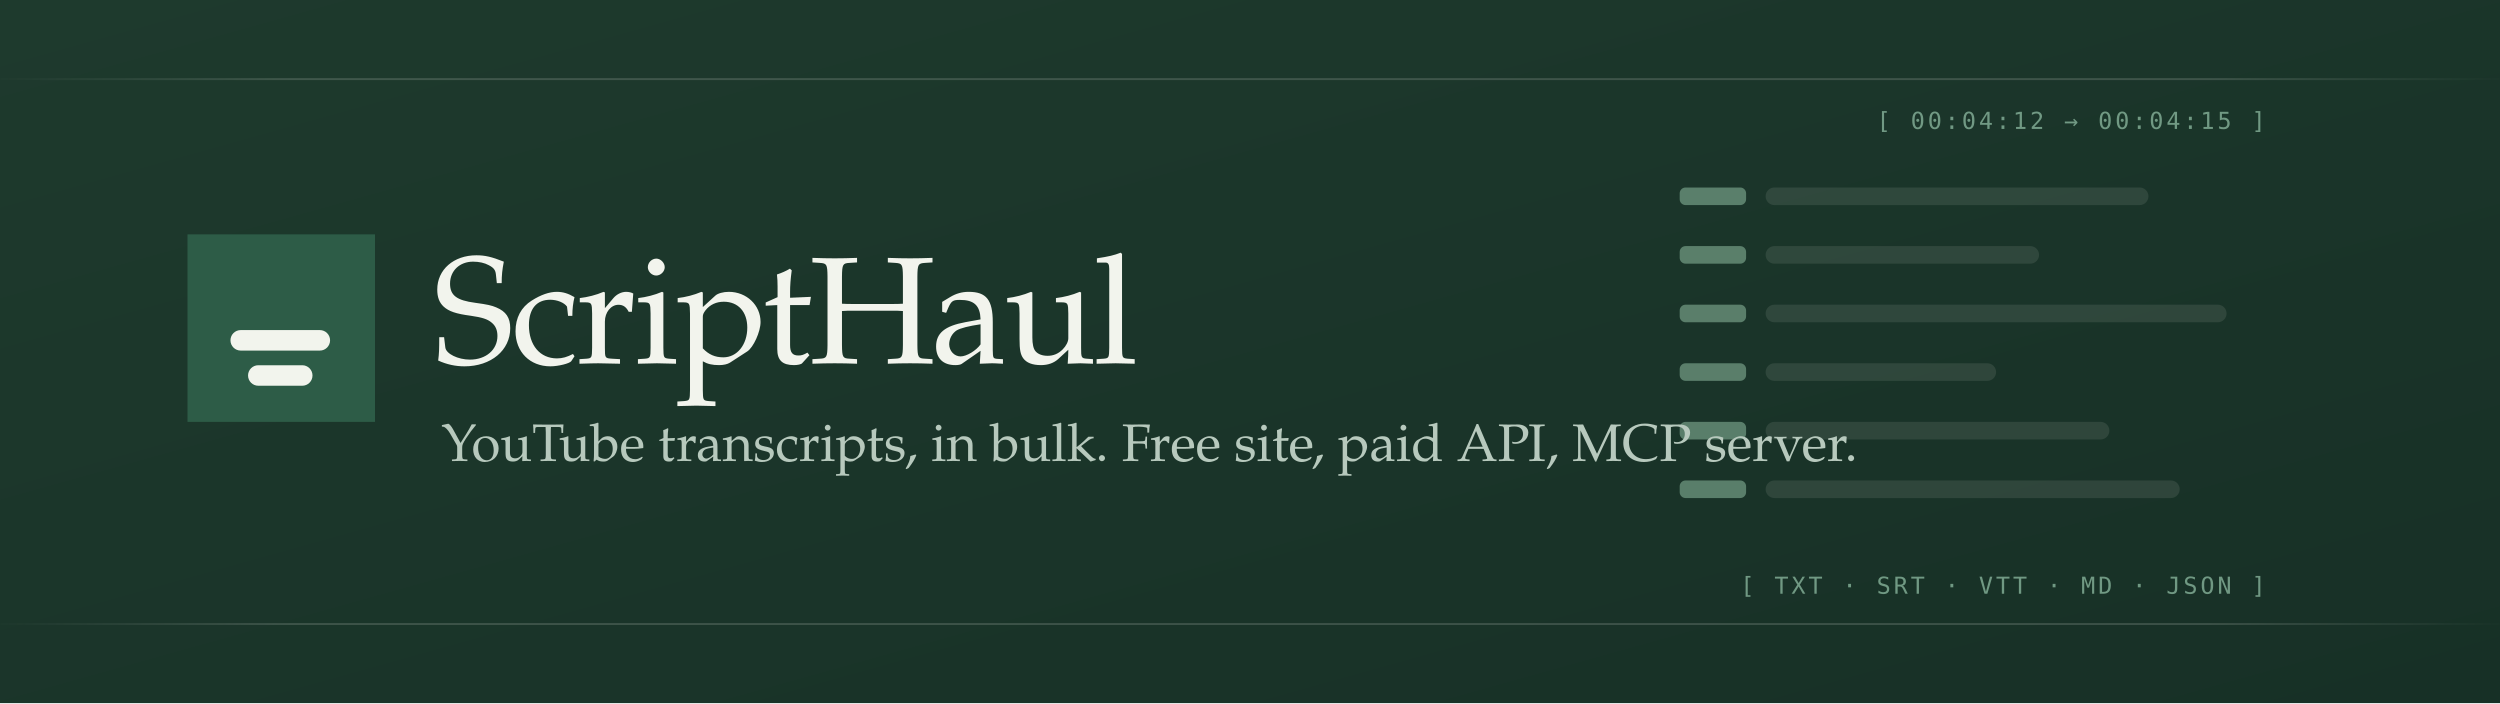
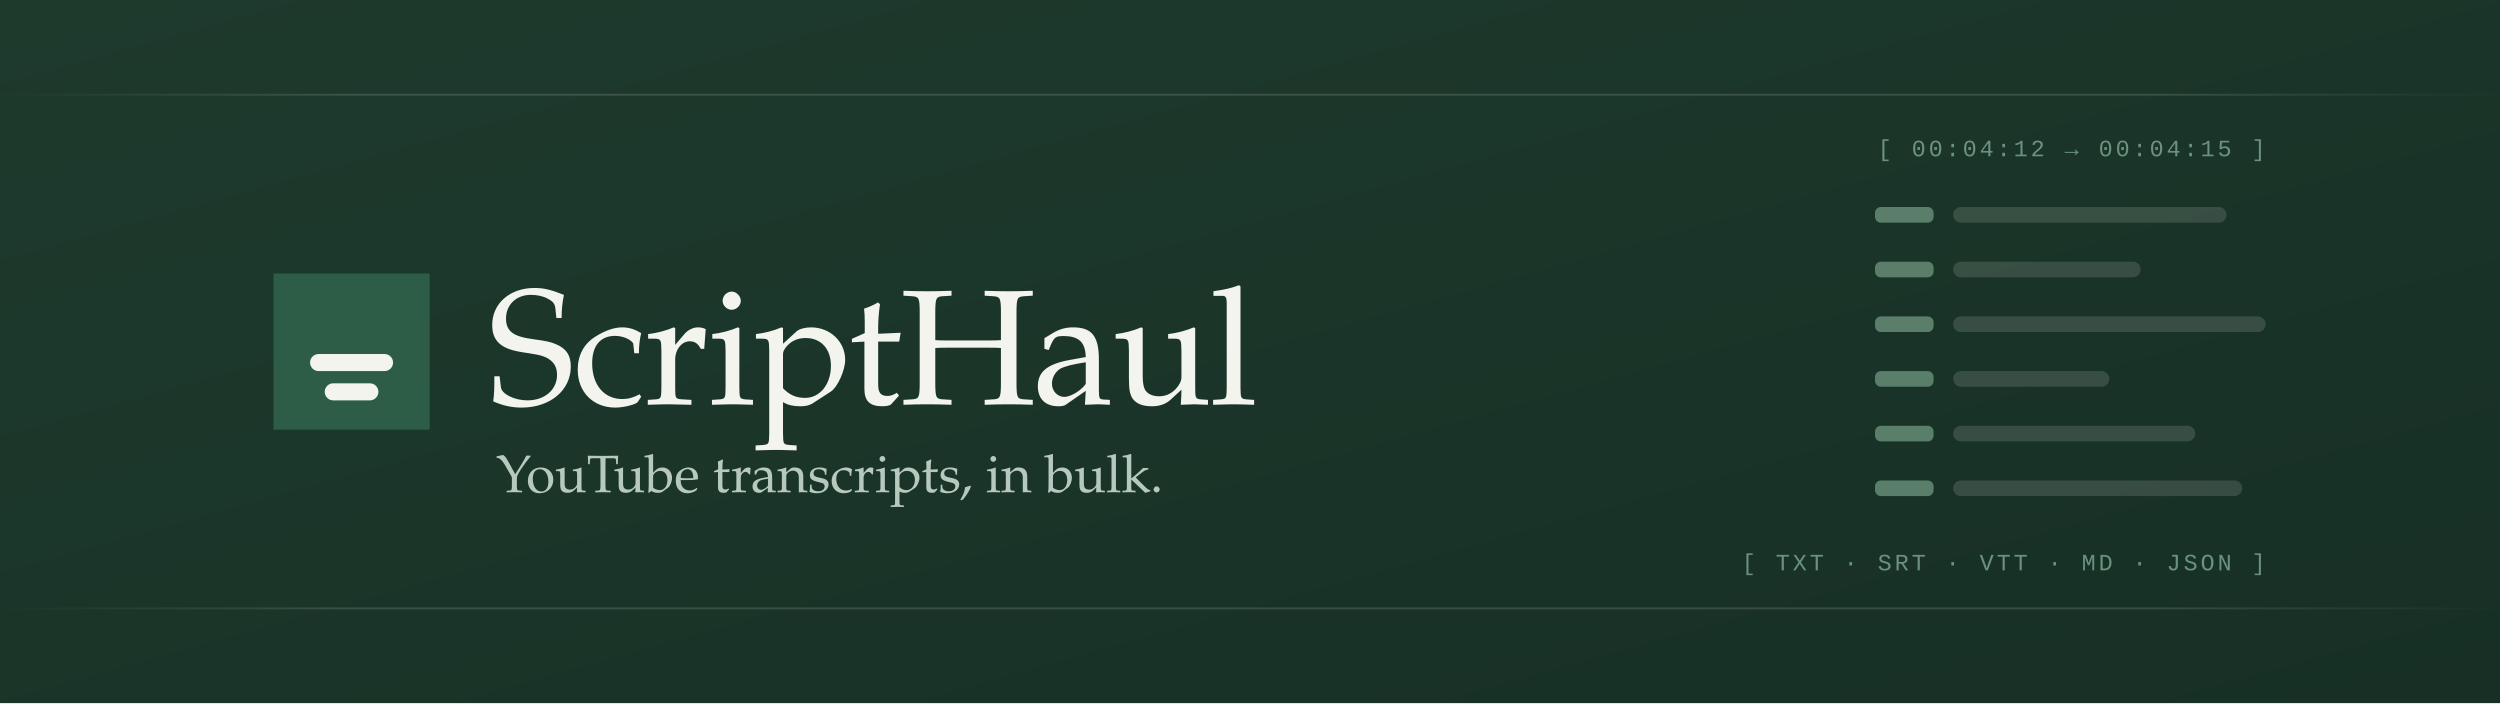
<svg xmlns="http://www.w3.org/2000/svg" viewBox="0 0 1280 360" width="1280" height="360" role="img" aria-label="ScriptHaul: YouTube transcripts, in bulk.">
  <defs>
    <linearGradient id="bg" x1="0" y1="0" x2="1" y2="1">
      <stop offset="0" stop-color="#1e3a2d" />
-       <stop offset="1" stop-color="#173026" />
+       <stop offset="1" stop-color="#172f25" />
    </linearGradient>
    <linearGradient id="rule" x1="0" y1="0" x2="1" y2="0">
      <stop offset="0" stop-color="#f2f4ed" stop-opacity="0" />
-       <stop offset="0.12" stop-color="#f2f4ed" stop-opacity="0.16" />
-       <stop offset="0.88" stop-color="#f2f4ed" stop-opacity="0.16" />
+       <stop offset="0.14" stop-color="#f2f4ed" stop-opacity="0.14" />
+       <stop offset="0.86" stop-color="#f2f4ed" stop-opacity="0.14" />
      <stop offset="1" stop-color="#f2f4ed" stop-opacity="0" />
    </linearGradient>
  </defs>
  <rect width="1280" height="360" fill="url(#bg)" />
-   <rect x="0" y="40" width="1280" height="1" fill="url(#rule)" />
-   <rect x="0" y="319" width="1280" height="1" fill="url(#rule)" />
-   <g fill="#f2f4ed" fill-opacity="0.10">
-     <rect x="860" y="96" width="34" height="9" rx="3" fill="#8ebba1" fill-opacity="0.55" />
-     <rect x="904" y="96" width="196" height="9" rx="4.5" />
-     <rect x="860" y="126" width="34" height="9" rx="3" fill="#8ebba1" fill-opacity="0.55" />
-     <rect x="904" y="126" width="140" height="9" rx="4.5" />
-     <rect x="860" y="156" width="34" height="9" rx="3" fill="#8ebba1" fill-opacity="0.55" />
-     <rect x="904" y="156" width="236" height="9" rx="4.5" />
-     <rect x="860" y="186" width="34" height="9" rx="3" fill="#8ebba1" fill-opacity="0.55" />
-     <rect x="904" y="186" width="118" height="9" rx="4.5" />
-     <rect x="860" y="216" width="34" height="9" rx="3" fill="#8ebba1" fill-opacity="0.55" />
-     <rect x="904" y="216" width="176" height="9" rx="4.5" />
-     <rect x="860" y="246" width="34" height="9" rx="3" fill="#8ebba1" fill-opacity="0.55" />
-     <rect x="904" y="246" width="212" height="9" rx="4.5" />
+   <rect x="0" y="48" width="1280" height="1" fill="url(#rule)" />
+   <rect x="0" y="311" width="1280" height="1" fill="url(#rule)" />
+   <rect x="140" y="140" width="80" height="80" fill="#2d5c47" />
+   <rect x="158.75" y="181.25" width="42.5" height="8.75" rx="4.375" fill="#f2f4ed" />
+   <rect x="166.25" y="196.25" width="27.5" height="8.75" rx="4.375" fill="#f2f4ed" />
+   <text x="250" y="207" fill="#f2f4ed" font-family="Georgia, 'Iowan Old Style', 'Palatino Linotype', 'Book Antiqua', serif" font-size="84" letter-spacing="-1">ScriptHaul</text>
+   <text x="254" y="252" fill="#b7c9bd" font-family="Georgia, 'Iowan Old Style', 'Palatino Linotype', 'Book Antiqua', serif" font-size="27">YouTube transcripts, in bulk.</text>
+   <g>
+     <rect x="960" y="106" width="30" height="8" rx="3" fill="#8ebba1" fill-opacity="0.55" />
+     <rect x="1000" y="106" width="140" height="8" rx="4" fill="#f2f4ed" fill-opacity="0.14" />
+     <rect x="960" y="134" width="30" height="8" rx="3" fill="#8ebba1" fill-opacity="0.55" />
+     <rect x="1000" y="134" width="96" height="8" rx="4" fill="#f2f4ed" fill-opacity="0.14" />
+     <rect x="960" y="162" width="30" height="8" rx="3" fill="#8ebba1" fill-opacity="0.55" />
+     <rect x="1000" y="162" width="160" height="8" rx="4" fill="#f2f4ed" fill-opacity="0.14" />
+     <rect x="960" y="190" width="30" height="8" rx="3" fill="#8ebba1" fill-opacity="0.55" />
+     <rect x="1000" y="190" width="80" height="8" rx="4" fill="#f2f4ed" fill-opacity="0.14" />
+     <rect x="960" y="218" width="30" height="8" rx="3" fill="#8ebba1" fill-opacity="0.55" />
+     <rect x="1000" y="218" width="124" height="8" rx="4" fill="#f2f4ed" fill-opacity="0.14" />
+     <rect x="960" y="246" width="30" height="8" rx="3" fill="#8ebba1" fill-opacity="0.55" />
+     <rect x="1000" y="246" width="148" height="8" rx="4" fill="#f2f4ed" fill-opacity="0.14" />
  </g>
-   <text x="1160" y="66" fill="#8ebba1" fill-opacity="0.75" font-family="ui-monospace, 'Cascadia Mono', Consolas, monospace" font-size="12" letter-spacing="1.5" text-anchor="end">[ 00:04:12 → 00:04:15 ]</text>
-   <text x="1160" y="304" fill="#8ebba1" fill-opacity="0.75" font-family="ui-monospace, 'Cascadia Mono', Consolas, monospace" font-size="12" letter-spacing="1.5" text-anchor="end">[ TXT · SRT · VTT · MD · JSON ]</text>
-   <rect x="96" y="120" width="96" height="96" fill="#2d5c47" />
-   <rect x="118" y="169" width="51" height="10.5" rx="5.25" fill="#f2f4ed" />
-   <rect x="127" y="187" width="33" height="10.5" rx="5.25" fill="#f2f4ed" />
-   <text x="222" y="186" fill="#f2f4ed" font-family="Newsreader, 'Iowan Old Style', 'Palatino Linotype', Palatino, Georgia, serif" font-size="78" font-weight="300" letter-spacing="-1.5">ScriptHaul</text>
-   <text x="226" y="236" fill="#b7c9bd" font-family="Newsreader, 'Iowan Old Style', 'Palatino Linotype', Palatino, Georgia, serif" font-size="27" font-weight="300">YouTube transcripts, in bulk. Free site, paid API, MCP server.</text>
+   <text x="1160" y="80" fill="#8ebba1" fill-opacity="0.7" font-family="ui-monospace, 'Cascadia Mono', Consolas, 'Courier New', monospace" font-size="12" letter-spacing="1.5" text-anchor="end">[ 00:04:12 → 00:04:15 ]</text>
+   <text x="1160" y="292" fill="#8ebba1" fill-opacity="0.7" font-family="ui-monospace, 'Cascadia Mono', Consolas, 'Courier New', monospace" font-size="12" letter-spacing="1.5" text-anchor="end">[ TXT · SRT · VTT · MD · JSON ]</text>
</svg>
